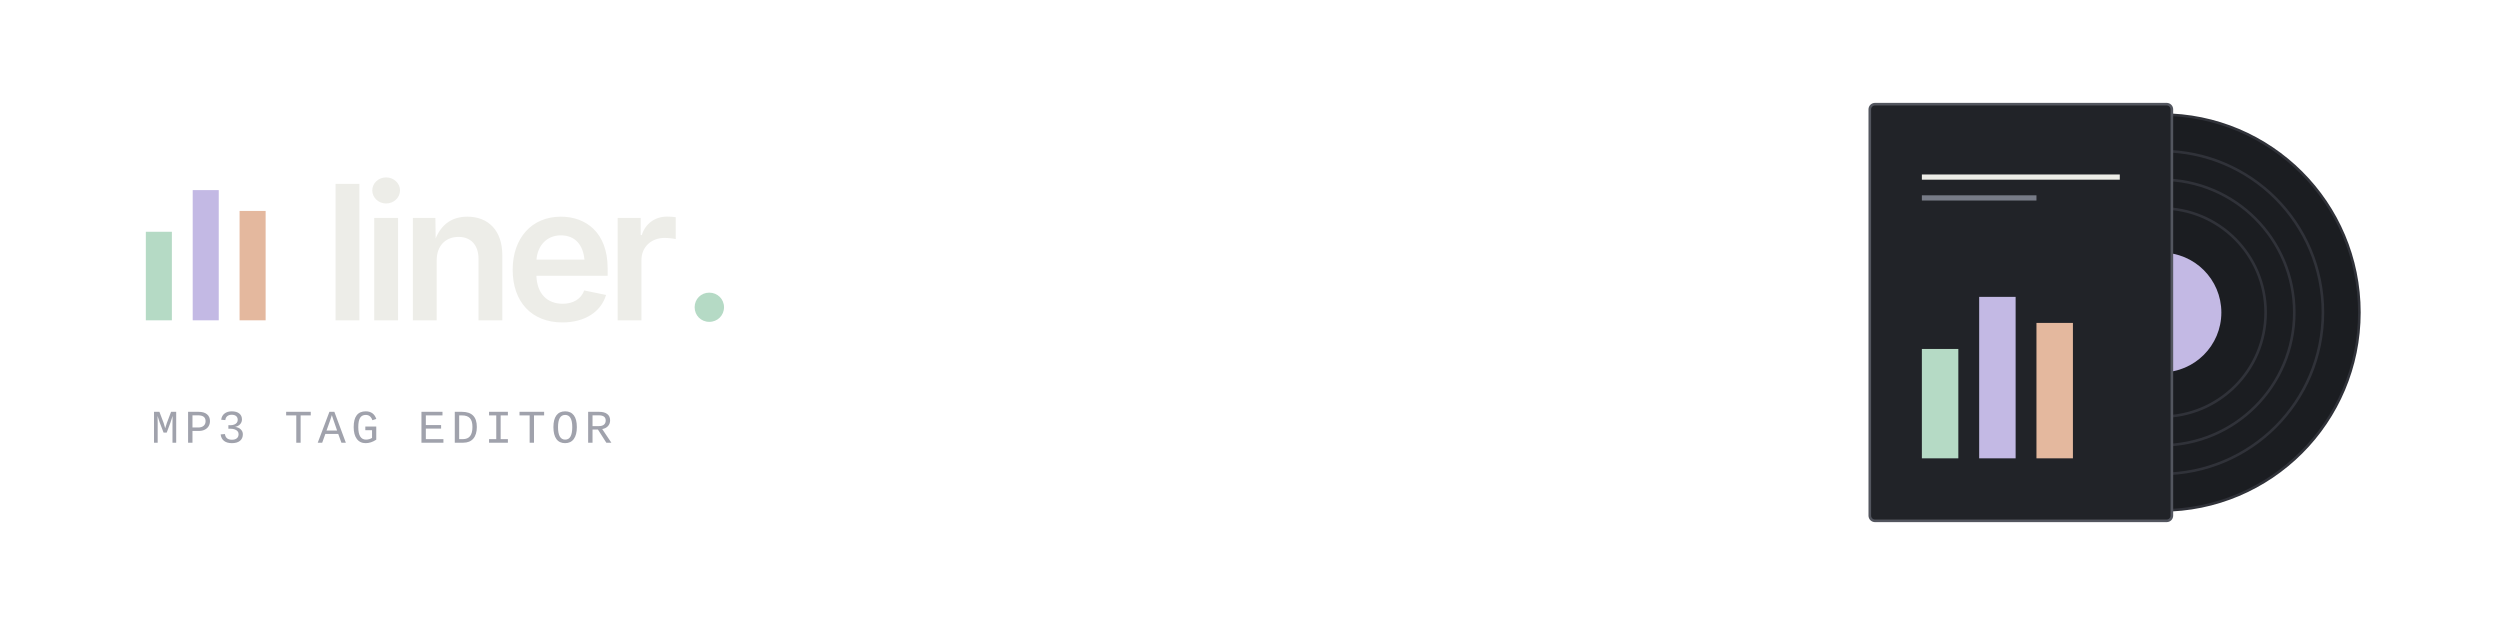
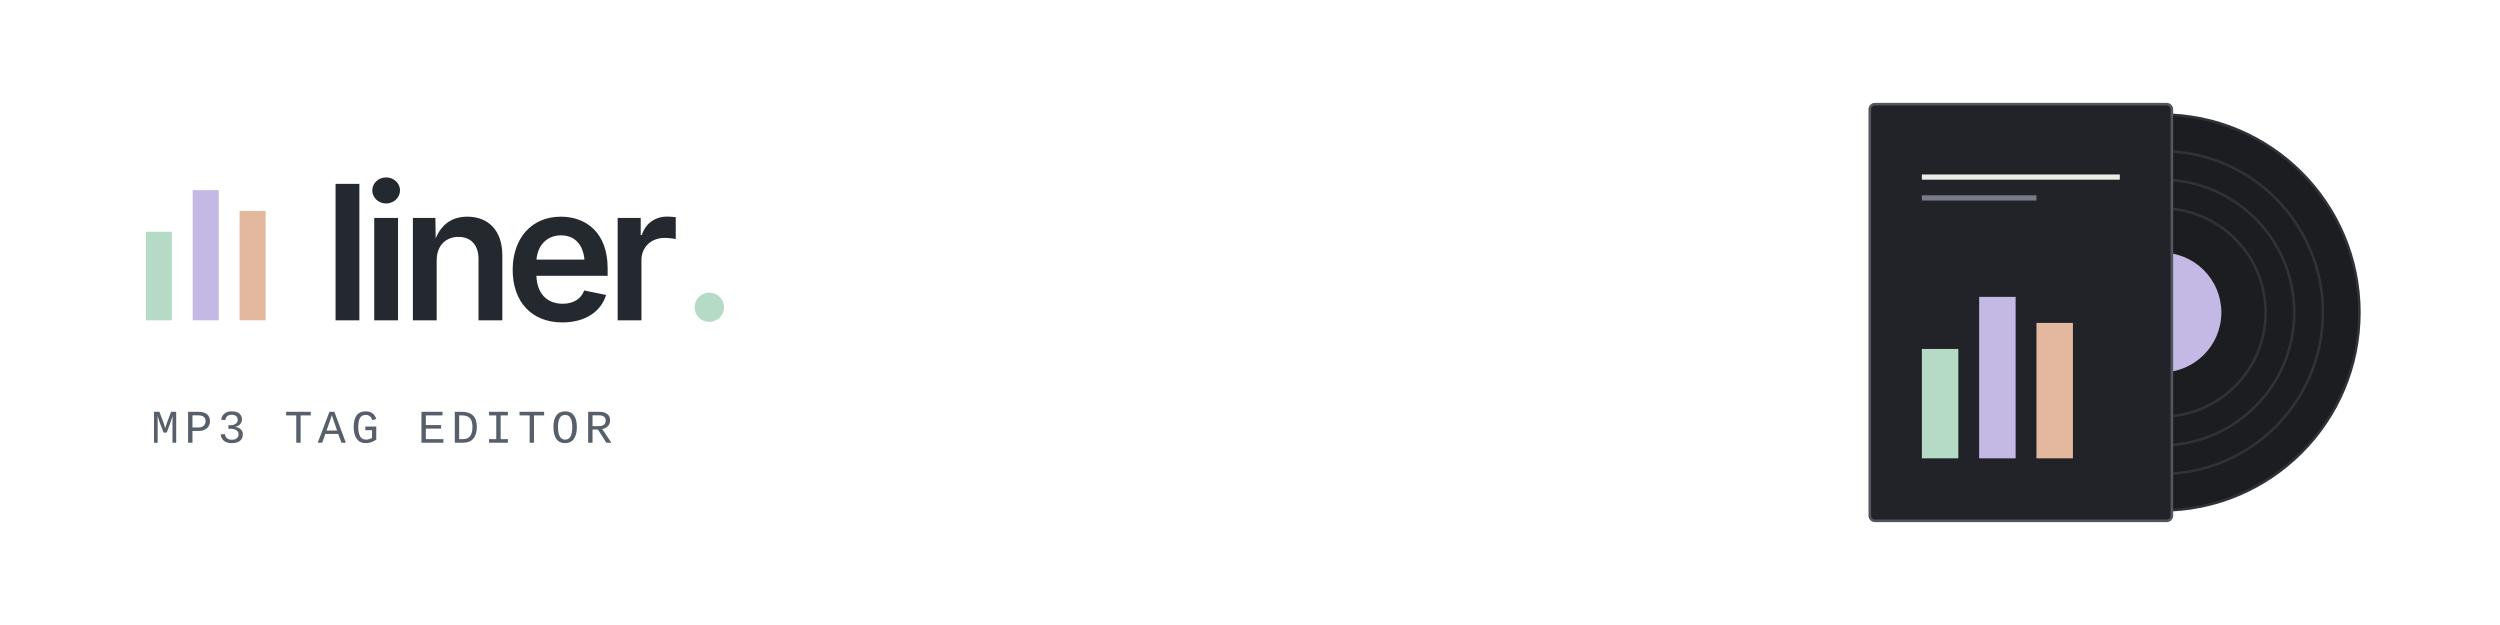
<svg xmlns="http://www.w3.org/2000/svg" width="960" height="240" aria-labelledby="title description" viewBox="0 0 960 240">
+   <style>@media (prefers-color-scheme: dark) { .brand { fill: #edede8; } .subtitle { fill: #a0a2ac; } }</style>
  <path fill="#b5dac5" d="M56 89h10v34H56z" />
  <path fill="#c3b9e4" d="M74 73h10v50H74z" />
  <path fill="#e4b89e" d="M92 81h10v42H92z" />
-   <text x="68" y="58" fill="#edede8" font-family="Inter, Segoe UI, Arial, sans-serif" font-size="72" font-weight="600" letter-spacing="-4" transform="translate(56 65)">liner<tspan fill="#b5dac5">.</tspan>
+   <text class="brand" x="68" y="58" fill="#24292f" font-family="Inter, Segoe UI, Arial, sans-serif" font-size="72" font-weight="600" letter-spacing="-4" transform="translate(56 65)">liner<tspan fill="#b5dac5">.</tspan>
  </text>
-   <text x="58" y="170" fill="#a0a2ac" font-family="Consolas, Liberation Mono, monospace" font-size="18" letter-spacing="2">MP3 TAG EDITOR</text>
+   <text class="subtitle" x="58" y="170" fill="#57606a" font-family="Consolas, Liberation Mono, monospace" font-size="18" letter-spacing="2">MP3 TAG EDITOR</text>
  <g transform="translate(718 40)">
    <circle cx="112" cy="80" r="76" fill="#1b1d21" stroke="#303239" />
    <g fill="none" stroke="#303239">
      <circle cx="112" cy="80" r="62" />
      <circle cx="112" cy="80" r="51" />
      <circle cx="112" cy="80" r="40" />
    </g>
    <circle cx="112" cy="80" r="23" fill="#c3b9e4" />
    <circle cx="112" cy="80" r="4" fill="#141518" />
    <rect width="116" height="160" fill="#212328" stroke="#53565f" rx="2" />
    <path stroke="#edede8" stroke-width="2" d="M20 28h76" />
    <path stroke="#777b87" stroke-width="2" d="M20 36h44" />
    <path fill="#b5dac5" d="M20 94h14v42H20z" />
    <path fill="#c3b9e4" d="M42 74h14v62H42z" />
    <path fill="#e4b89e" d="M64 84h14v52H64z" />
  </g>
</svg>
